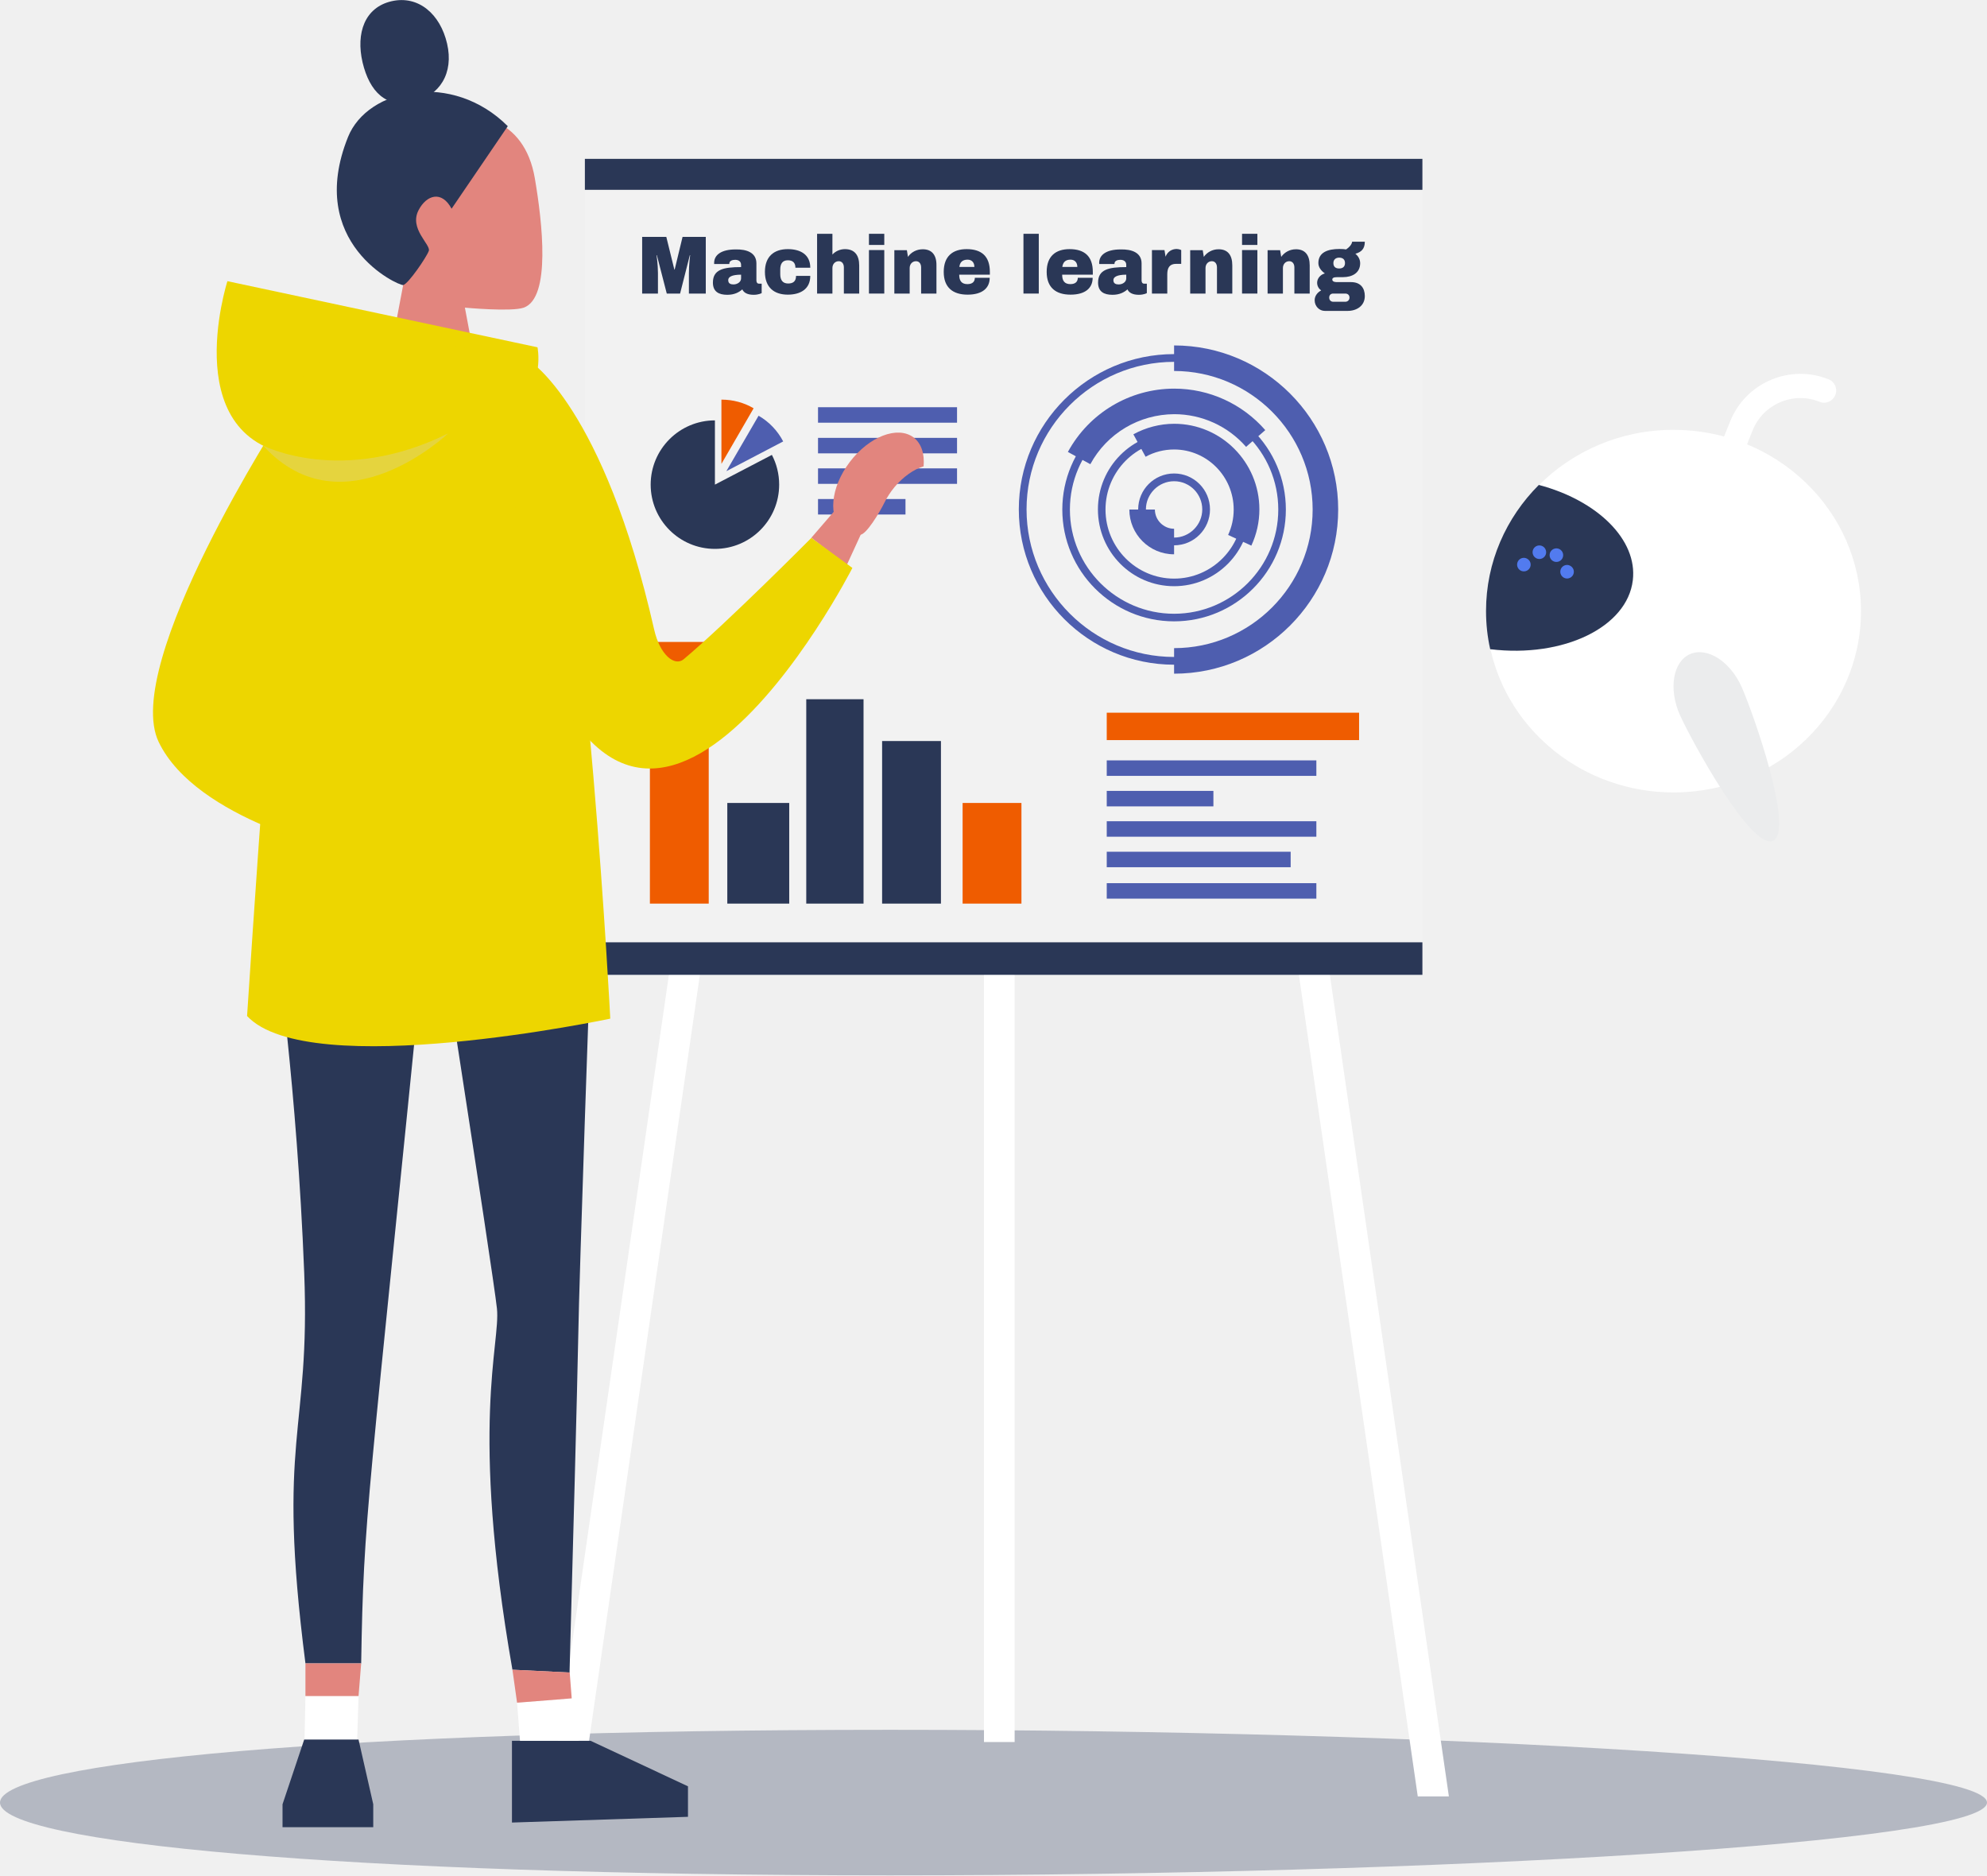
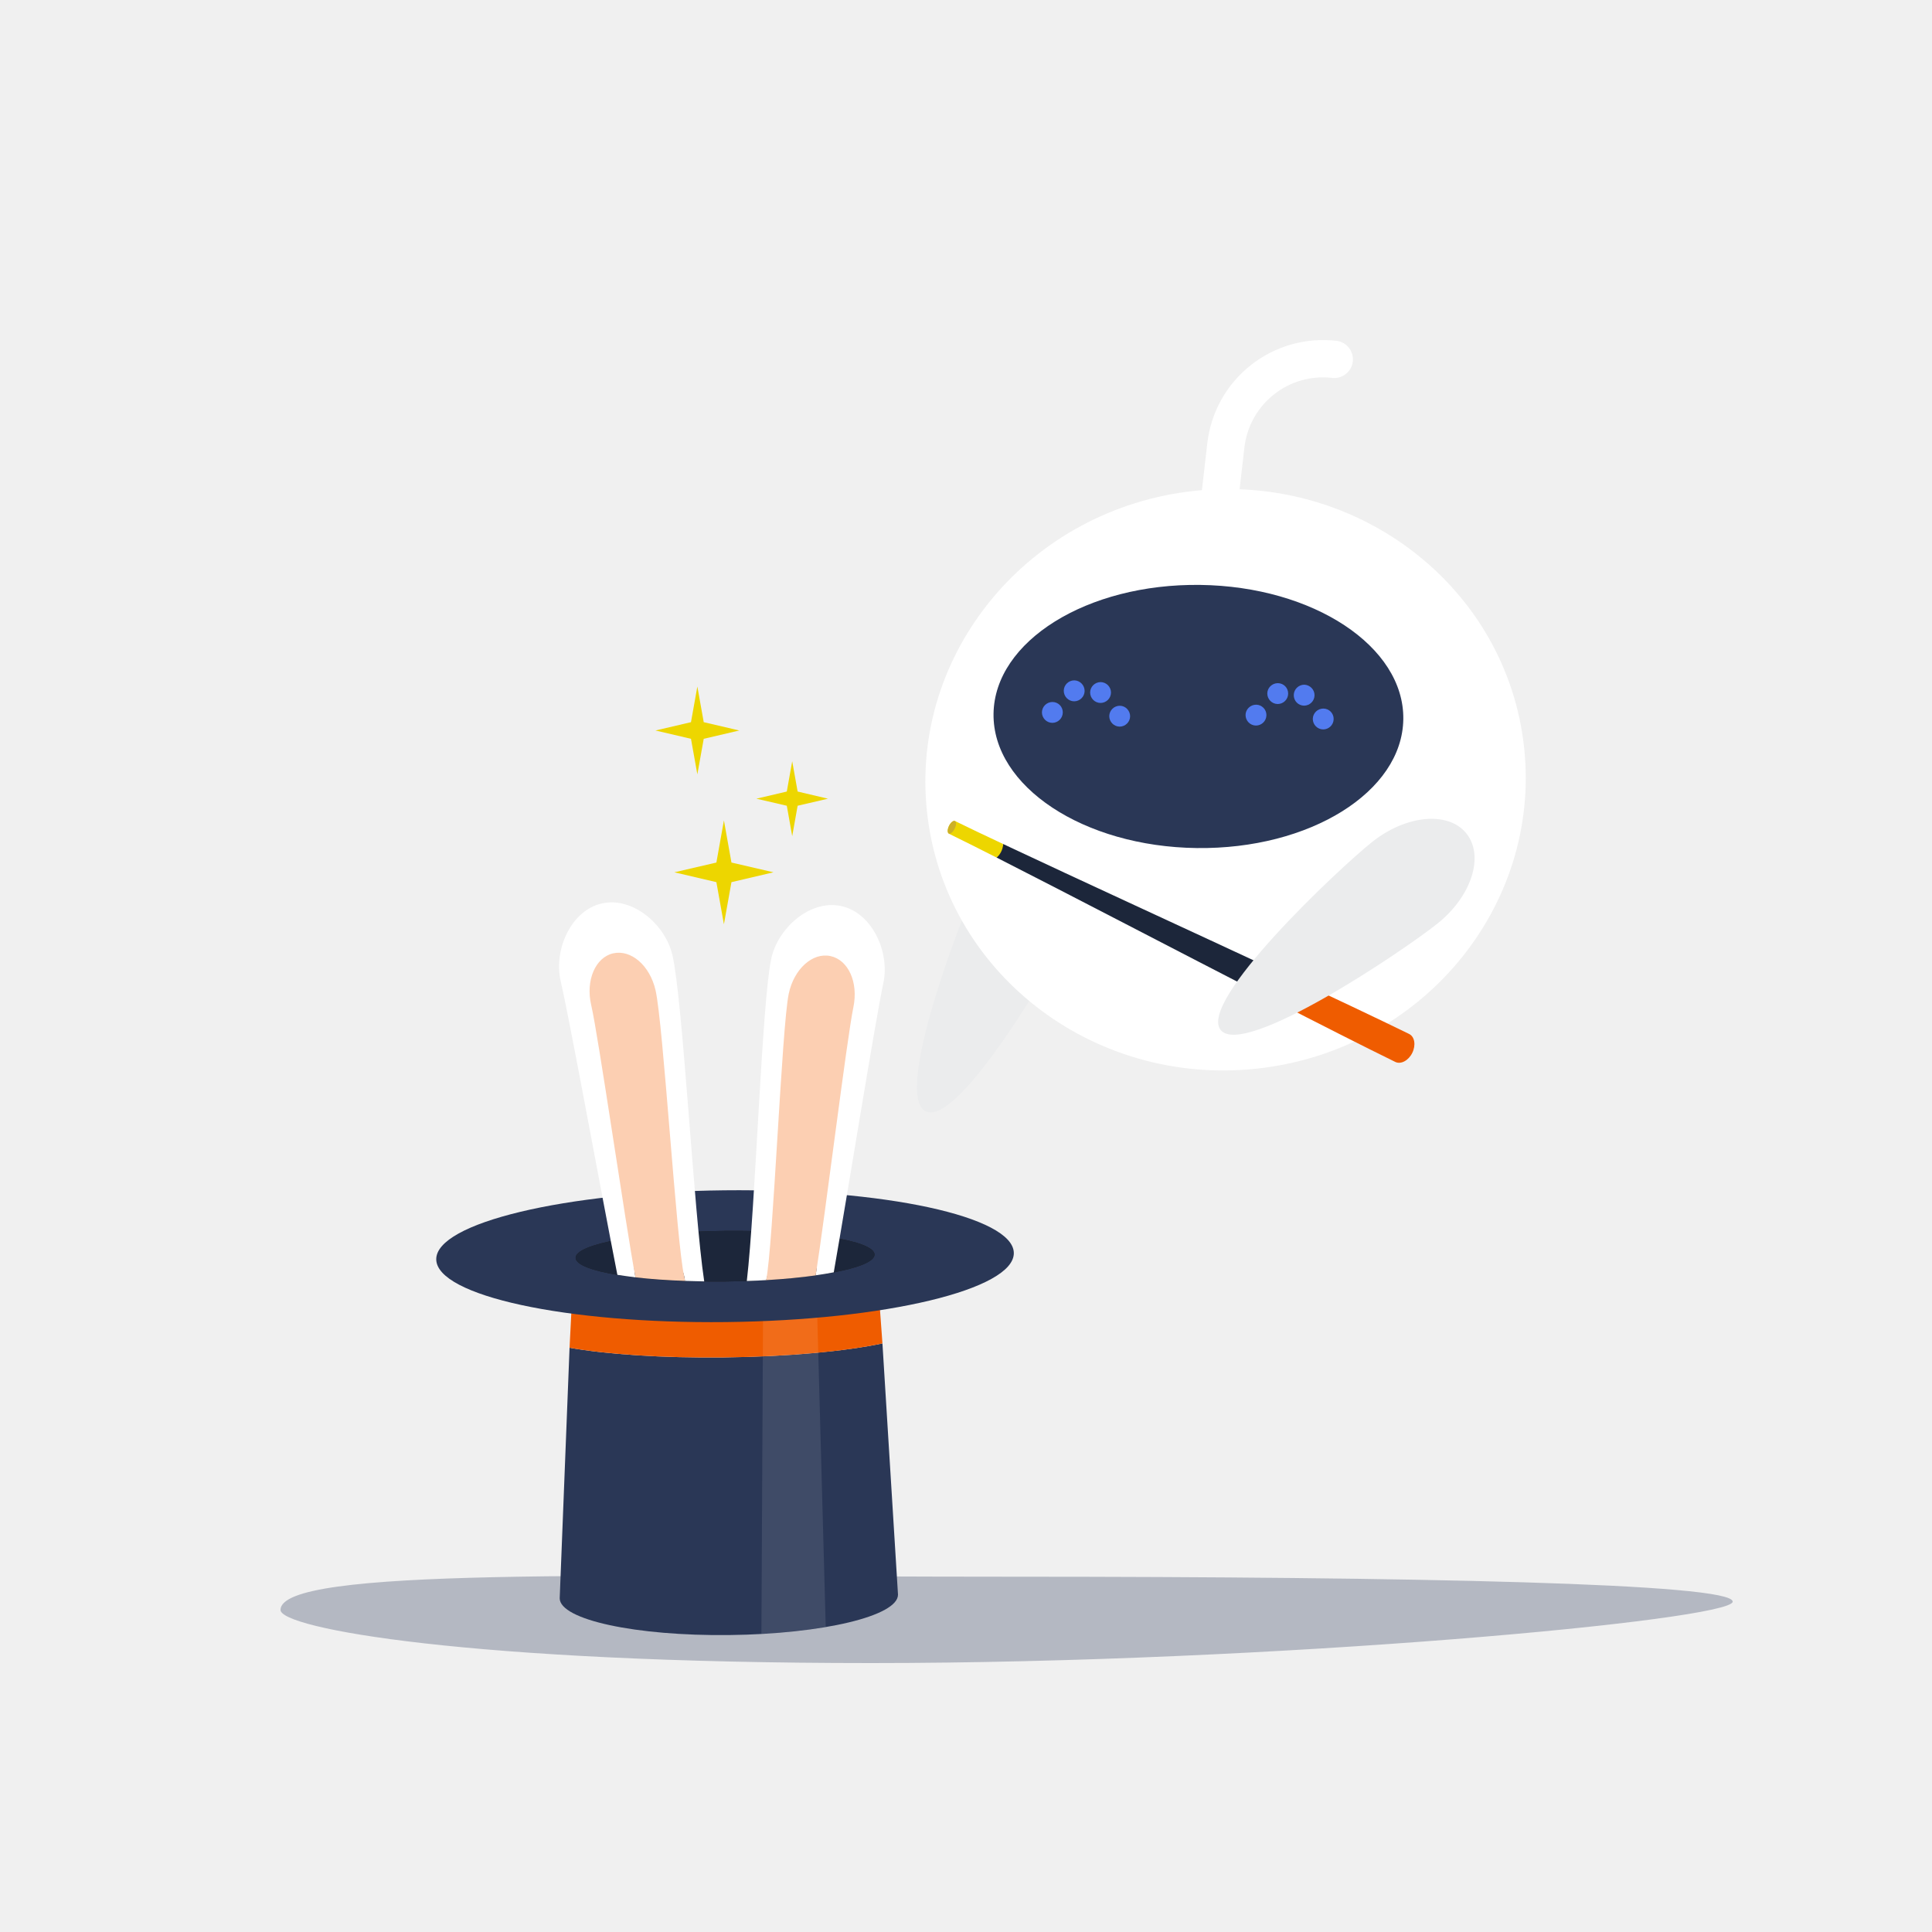
- <svg xmlns="http://www.w3.org/2000/svg" version="1.1" id="Layer_1" x="0px" y="0px" viewBox="0 0 1283.5 1211.2" style="enable-background:new 0 0 1283.5 1211.2;" xml:space="preserve">
+ <svg xmlns="http://www.w3.org/2000/svg" version="1.1" id="Layer_1" x="0px" y="0px" viewBox="0 0 2000 2000" style="enable-background:new 0 0 2000 2000;" xml:space="preserve">
  <style type="text/css">
	.st0{opacity:0.3;fill:#293657;enable-background:new    ;}
- 	.st1{fill:#FFFFFF;}
- 	.st2{fill:#F2F2F2;}
+ 	.st1{fill:#EBECED;}
+ 	.st2{fill:#FFFFFF;}
	.st3{fill:#2A3756;}
- 	.st4{fill:#4E5EAF;}
- 	.st5{fill:#EF5C00;}
- 	.st6{fill:#E2857E;}
+ 	.st4{fill:#527BEF;}
+ 	.st5{fill:#1C263A;}
+ 	.st6{fill:#EF5C00;}
	.st7{fill:#EDD600;}
- 	.st8{opacity:0.3;fill:#D3D1D1;enable-background:new    ;}
- 	.st9{fill:#527BEF;}
- 	.st10{fill:#EBECED;}
+ 	.st8{fill:#CCB027;}
+ 	.st9{fill:#DDD322;}
+ 	.st10{opacity:0.1;fill:#FFFFFF;enable-background:new    ;}
+ 	.st11{fill:#1E1E1E;}
+ 	.st12{fill:#FCCFB2;}
</style>
+   <path class="st0" d="M1793.7,1658c0,19-474.2,63.6-891.7,63.6s-611.6-36-611.6-55c0-44.6,338.5-34.4,756-34.4  S1793.7,1639,1793.7,1658z" />
  <g>
-     <path class="st0" d="M1283.5,1164.2c0,26-354.1,47-708.5,47s-575-21.1-575-47s220.5-47,575-47S1283.5,1138.2,1283.5,1164.2z" />
+     <path class="st1" d="M1112.4,953.8c-19.5,40.8-119.8,213-154,196.7s36.9-202.5,56.4-243.4s57.2-63.4,84.1-50.5   C1125.9,869.4,1131.9,912.9,1112.4,953.8L1112.4,953.8z" />
+     <path class="st2" d="M1577.8,774.2c17.6,165.2-106.5,313.9-277.2,332.1c-170.7,18.2-323.4-100.9-341-266.1s106.5-313.8,277.2-332.1   C1407.5,489.9,1560.2,609,1577.8,774.2z" />
    <g>
+       <path class="st2" d="M1346.7,717c-1.6,0.2-3.3,0.3-5.1,0.1c-32-3.7-60.7-19.6-80.7-44.8s-29.1-56.8-25.4-88.8l14.3-124.6    c3.7-32,19.6-60.7,44.8-80.7c25.2-20,56.8-29,88.8-25.4c10.6,1.2,18.2,10.8,17,21.4s-10.8,18.2-21.4,17    c-21.7-2.5-43.2,3.6-60.3,17.2c-17.1,13.6-28,33.1-30.5,54.8l-14.3,124.6c-2.5,21.8,3.6,43.2,17.2,60.3s33.1,28,54.8,30.5    c10.6,1.2,18.2,10.8,17,21.4C1362,709,1355.1,715.7,1346.7,717L1346.7,717z" />
      <g>
-         <polygon class="st1" points="355.2,1160.2 433.8,617.7 453.4,620.5 375.3,1160.2    " />
-         <polygon class="st1" points="915.8,1160.2 837.7,620.5 857.3,617.7 935.9,1160.2    " />
-         <rect x="635.6" y="619.1" class="st1" width="19.8" height="506" />
-       </g>
-       <g>
+         <path class="st3" d="M1452.7,744.5c-1,75.2-96.8,134.9-213.9,133.4s-211.3-63.8-210.3-139s96.8-134.9,213.9-133.4     C1359.5,607,1453.7,669.2,1452.7,744.5z" />
        <g>
-           <rect x="377.8" y="120.6" class="st2" width="541" height="491" />
-           <rect x="377.8" y="102.6" class="st3" width="541" height="20" />
-           <rect x="377.8" y="608.6" class="st3" width="541" height="21" />
+           <path class="st4" d="M1100.2,737.6c-0.1,6-5,10.7-10.9,10.7c-6-0.1-10.7-5-10.7-10.9c0.1-6,5-10.7,10.9-10.7      C1095.5,726.7,1100.3,731.6,1100.2,737.6L1100.2,737.6z" />
+           <path class="st4" d="M1169.9,741.5c-0.1,6-5,10.7-10.9,10.7c-6-0.1-10.7-5-10.7-10.9c0.1-6,5-10.7,10.9-10.7      S1169.9,735.6,1169.9,741.5L1169.9,741.5z" />
+           <path class="st4" d="M1150.1,717c-0.1,6-5,10.7-10.9,10.7c-6-0.1-10.7-5-10.7-10.9c0.1-6,5-10.7,10.9-10.7      C1145.4,706.2,1150.1,711.1,1150.1,717z" />
+           <path class="st4" d="M1122.8,715.3c-0.1,6-5,10.7-10.9,10.7c-6-0.1-10.7-5-10.7-11c0.1-6,5-10.7,10.9-10.7      C1118,704.4,1122.8,709.3,1122.8,715.3L1122.8,715.3z" />
        </g>
        <g>
-           <g>
-             <g>
-               <rect x="528.4" y="263" class="st4" width="89.8" height="10" />
-               <rect x="528.4" y="282.8" class="st4" width="89.8" height="10" />
-               <rect x="528.4" y="302.5" class="st4" width="89.8" height="10" />
-               <rect x="528.4" y="322.3" class="st4" width="56.5" height="10" />
-             </g>
-             <g>
-               <path class="st3" d="M461.8,313v-41.5c-22.9,0-41.5,18.6-41.5,41.5s18.6,41.5,41.5,41.5s41.5-18.6,41.5-41.5        c0-6.9-1.7-13.5-4.7-19.2L461.8,313L461.8,313z" />
-               <path class="st5" d="M486.8,263.7c-6.1-3.6-13.2-5.6-20.8-5.6v41.5L486.8,263.7L486.8,263.7z" />
-               <path class="st4" d="M490,268.5l-20.8,35.8l36.7-19.2C502.3,278.2,496.8,272.4,490,268.5L490,268.5z" />
-             </g>
-           </g>
-           <g>
-             <rect x="714.9" y="460.3" class="st5" width="163" height="17.7" />
-             <rect x="714.9" y="491.1" class="st4" width="135.4" height="10" />
-             <rect x="714.9" y="510.8" class="st4" width="68.9" height="10" />
-             <rect x="714.9" y="530.4" class="st4" width="135.4" height="10" />
-             <rect x="714.9" y="550.1" class="st4" width="118.8" height="10" />
-             <rect x="714.9" y="570.4" class="st4" width="135.4" height="10" />
-           </g>
-           <g>
-             <g>
-               <path class="st4" d="M758.4,352.2c-12.8,0-23.2-10.4-23.2-23.2s10.4-23.2,23.2-23.2s23.2,10.4,23.2,23.2        S771.2,352.2,758.4,352.2z M758.4,310.8c-10,0-18.2,8.2-18.2,18.2s8.2,18.2,18.2,18.2s18.2-8.2,18.2-18.2        S768.5,310.8,758.4,310.8z" />
-               <path class="st4" d="M758.4,378.6c-27.2,0-49.2-22.2-49.2-49.6s22.1-49.6,49.2-49.6s49.2,22.2,49.2,49.6        S785.6,378.6,758.4,378.6z M758.4,284.5c-24.4,0-44.3,20-44.3,44.6s19.9,44.6,44.3,44.6s44.3-20,44.3-44.6        S782.9,284.5,758.4,284.5z" />
-               <path class="st4" d="M758.4,401.3c-39.8,0-72.2-32.4-72.2-72.2s32.4-72.2,72.2-72.2s72.2,32.4,72.2,72.2        S798.2,401.3,758.4,401.3z M758.4,261.8c-37.1,0-67.3,30.2-67.3,67.3s30.2,67.3,67.3,67.3s67.3-30.2,67.3-67.3        S795.5,261.8,758.4,261.8z" />
-               <path class="st4" d="M758.4,429.3c-55.3,0-100.3-45-100.3-100.3s45-100.3,100.3-100.3s100.3,45,100.3,100.3        S813.7,429.3,758.4,429.3z M758.4,233.7c-52.6,0-95.3,42.8-95.3,95.3s42.8,95.3,95.3,95.3s95.3-42.8,95.3-95.3        S811,233.7,758.4,233.7L758.4,233.7z" />
-             </g>
-             <g>
-               <path class="st4" d="M758.4,358c-16,0-28.9-13-28.9-28.9H746c0,6.8,5.6,12.4,12.4,12.4V358L758.4,358z" />
-               <path class="st4" d="M808.3,352.4l-15-6.9c2.4-5.2,3.6-10.7,3.6-16.4c0-21.4-17.3-38.8-38.5-38.8c-6.4,0-12.8,1.6-18.4,4.7        l-7.9-14.5c8-4.4,17.2-6.8,26.4-6.8c30.3,0,55,24.8,55,55.3C813.5,337.2,811.7,345.1,808.3,352.4L808.3,352.4z" />
-               <path class="st4" d="M704.3,299.8l-14.5-7.9c13.7-25.2,40-40.9,68.7-40.9c22.6,0,44,9.8,58.8,26.8l-12.4,10.8        c-11.7-13.4-28.6-21.1-46.4-21.1C735.8,267.6,715.1,279.9,704.3,299.8L704.3,299.8z" />
-               <path class="st4" d="M758.4,435.1v-16.5c49.4,0,89.5-40.2,89.5-89.5s-40.2-89.5-89.5-89.5v-16.5c58.5,0,106,47.6,106,106        S816.9,435.1,758.4,435.1L758.4,435.1z" />
-             </g>
-           </g>
-           <g id="_3">
-             <g>
-               <rect x="621.8" y="518.6" class="st5" width="38" height="65" />
-               <rect x="569.8" y="478.6" class="st3" width="38" height="105" />
-               <rect x="520.8" y="451.6" class="st3" width="37" height="132" />
-               <rect x="469.8" y="518.6" class="st3" width="40" height="65" />
-               <rect x="419.8" y="414.6" class="st5" width="38" height="169" />
-             </g>
-           </g>
+           <path class="st4" d="M1311,740.4c-0.1,6-5,10.7-10.9,10.7c-6-0.1-10.7-5-10.7-10.9s5-10.7,10.9-10.7S1311.1,734.4,1311,740.4z" />
+           <path class="st4" d="M1380.6,744.4c-0.1,6-5,10.7-10.9,10.7c-6-0.1-10.7-5-10.7-10.9c0.1-6,5-10.7,10.9-10.7      C1375.9,733.5,1380.7,738.4,1380.6,744.4L1380.6,744.4z" />
+           <path class="st4" d="M1360.8,719.8c-0.1,6-5,10.7-10.9,10.7c-6-0.1-10.7-5-10.6-11s5-10.7,10.9-10.7      C1356.1,709,1360.9,713.9,1360.8,719.8L1360.8,719.8z" />
+           <path class="st4" d="M1333.5,718.1c-0.1,6-5,10.7-10.9,10.7c-6-0.1-10.7-5-10.7-10.9s5-10.7,10.9-10.7      C1328.8,707.2,1333.6,712.1,1333.5,718.1L1333.5,718.1z" />
        </g>
-       </g>
-       <g>
-         <path class="st3" d="M445,189.6v-13.2c0-5.5,0.8-11.6,0.8-11.6h-0.2l-6.3,24.8h-8.6l-6.4-24.8h-0.2c0,0,0.9,6,0.9,11.5v13.3     h-10.2V153h15.6l5.2,21.1h0.2l5.1-21.1h15v36.6H445L445,189.6z" />
-         <path class="st3" d="M488.6,170.1v11c0,1.2,0.5,2.1,1.6,2.1h1.8v6.1c0,0-1.8,1.1-5.2,1.1c-4,0-6.4-1.4-7.3-3.5     c-2.2,1.9-5.1,3.5-9.7,3.5c-5.5,0-9.3-2-9.3-7.9c0-8.4,6.7-10,18.2-10v-1.4c0-2.3-1.7-3.3-3.8-3.3c-1.8,0-3.8,0.6-3.8,2.5v0.2     h-9.8c0-0.3,0-0.5,0-0.7c0-5.2,4.7-8.7,13.8-8.7C482.2,160.9,488.6,163.1,488.6,170.1L488.6,170.1z M470.4,181     c0,2.2,1.7,2.7,3.4,2.7c2.5,0,4.9-1.6,4.9-3.9v-2.4C472.7,177.4,470.3,178.9,470.4,181L470.4,181z" />
-         <path class="st3" d="M523.4,172.9h-9.6c0-3.3-1.8-4.8-4.9-4.8c-3.5,0-4.9,2.3-4.9,6v3c0,3.7,1.5,6,5.1,6c3.2,0,5.1-1.4,5.1-4.9     h9.2c0,8.6-6.5,12.1-14.5,12.1c-9,0-14.8-4.8-14.8-14.7s5.8-14.7,14.8-14.7C516.9,160.9,523.4,164.3,523.4,172.9L523.4,172.9z" />
-         <path class="st3" d="M545.8,160.9c6.2,0,9.2,3.9,9.2,10.5v18.2h-9.9v-16.9c0-2.3-1.2-4-3.3-4c-2.5,0-4.1,2-4.1,4.4v16.5h-9.9V151     h9.9v13.4C539.7,162.2,542.7,160.9,545.8,160.9L545.8,160.9z" />
-         <path class="st3" d="M561.3,158.2V151h9.9v7.2H561.3z M561.3,189.6v-28.1h9.9v28.1H561.3z" />
-         <path class="st3" d="M604.9,171.4v18.2H595v-16.9c0-2.3-1.2-4-3.3-4c-2.5,0-4.1,2-4.1,4.4v16.5h-9.9v-28h8.1l0.7,4.3     c2-3,5.6-4.9,9.4-4.9C602,160.9,605,164.8,604.9,171.4L604.9,171.4z" />
-         <path class="st3" d="M639.4,175.6v1.8h-19.8c0,3.9,1.5,6.1,5.3,6.1c3.5,0,4.8-1.8,4.8-4.1h9.6c0,6.7-4.8,10.9-14.3,10.9     s-15.4-4.6-15.4-14.7s5.8-14.7,14.8-14.7C634,160.9,639.4,165.5,639.4,175.6L639.4,175.6z M619.7,172.4h9.7     c0-2.9-1.7-4.7-4.4-4.7C621.6,167.7,620,169.5,619.7,172.4L619.7,172.4z" />
-         <path class="st3" d="M661.1,189.6V151h9.9v38.6H661.1z" />
-         <path class="st3" d="M705.9,175.6v1.8h-19.8c0,3.9,1.5,6.1,5.3,6.1c3.5,0,4.8-1.8,4.8-4.1h9.6c0,6.7-4.8,10.9-14.3,10.9     s-15.4-4.6-15.4-14.7s5.8-14.7,14.8-14.7C700.5,160.9,705.9,165.5,705.9,175.6L705.9,175.6z M686.2,172.4h9.7     c0-2.9-1.7-4.7-4.4-4.7C688.1,167.7,686.6,169.5,686.2,172.4L686.2,172.4z" />
-         <path class="st3" d="M737.4,170.1v11c0,1.2,0.5,2.1,1.6,2.1h1.8v6.1c0,0-1.8,1.1-5.2,1.1c-4,0-6.4-1.4-7.3-3.5     c-2.2,1.9-5.1,3.5-9.7,3.5c-5.5,0-9.3-2-9.3-7.9c0-8.4,6.7-10,18.2-10v-1.4c0-2.3-1.7-3.3-3.8-3.3c-1.8,0-3.8,0.6-3.8,2.5v0.2     h-9.8c-0.1-0.3-0.1-0.5-0.1-0.7c0-5.2,4.7-8.7,13.8-8.7C731,160.9,737.4,163.1,737.4,170.1L737.4,170.1z M719.2,181     c0,2.2,1.7,2.7,3.4,2.7c2.6,0,4.9-1.6,4.9-3.9v-2.4C721.6,177.4,719.1,178.9,719.2,181L719.2,181z" />
-         <path class="st3" d="M763,161.5v8.9h-3.2c-4.3,0-5.8,2.5-5.8,6.8v12.4h-9.9v-28.1h8.1l0.7,4.3c1.2-3.3,4.1-5,7.2-5     C761.9,160.9,763,161.5,763,161.5L763,161.5z" />
-         <path class="st3" d="M796,171.4v18.2h-9.9v-16.9c0-2.3-1.2-4-3.3-4c-2.5,0-4.1,2-4.1,4.4v16.5h-9.9v-28h8.1l0.7,4.3     c2.1-3,5.6-4.9,9.4-4.9C793.1,160.9,796,164.8,796,171.4L796,171.4z" />
-         <path class="st3" d="M802.3,158.2V151h9.9v7.2H802.3z M802.3,189.6v-28.1h9.9v28.1H802.3z" />
-         <path class="st3" d="M846,171.4v18.2h-9.9v-16.9c0-2.3-1.2-4-3.3-4c-2.5,0-4.1,2-4.1,4.4v16.5h-9.9v-28h8.1l0.7,4.3     c2.1-3,5.6-4.9,9.4-4.9C843,160.9,846,164.8,846,171.4L846,171.4z" />
-         <path class="st3" d="M875.5,163.9c1.9,1.5,3.1,3.7,3.1,6.1c0,6.3-5.2,9-11.1,9h-3.8c-2.3,0-3.1,0.6-3.1,1.5s0.6,1.7,3.1,1.7h9     c6.1,0,8.9,3.8,8.9,9c0,6.3-5.2,9.6-11.1,9.6h-14.7c-3.6,0-6.6-3-6.6-6.9c0-2.9,2-5.2,4.2-6.3c-1.6-1.2-2.6-2.9-2.6-5     c0-2.8,2.2-5.3,5-6c-2.4-1.7-4.2-4-4.2-6.7c0-7,6.2-9.1,13.6-9.1c2,0,3.2,0.1,4.3,0.3c3.9-2.6,3.9-5,3.9-5h8.2     C881.6,160.8,879.3,162.8,875.5,163.9L875.5,163.9z M858.6,192.2c0,1.7,1.2,2.7,2.6,2.7h7.8c1.4,0,2.7-1,2.7-2.7     s-1.2-2.6-2.7-2.6h-7.8C859.7,189.6,858.6,190.5,858.6,192.2L858.6,192.2z M861.3,169.9c0,2.4,1.4,3.5,3.7,3.5s3.8-1.1,3.8-3.5     s-1.5-3.5-3.8-3.5C862.9,166.4,861.3,167.6,861.3,169.9z" />
-       </g>
-     </g>
-     <g id="_02_3_4">
-       <g id="_02_Standing">
-         <g id="leg">
-           <path class="st3" d="M273.7,534.4c0,0,44.9,287.9,47.3,310.7c2.4,22.8-17.7,74.9,10,233.3l36.9,1.8      c1.9-68.4,5.1-188.4,5.6-216.2c0.6-39.5,8-248.7,8-248.7S296.3,479.6,273.7,534.4L273.7,534.4z" />
-           <g>
-             <polygon class="st3" points="444.4,1173.4 330.7,1177.1 330.7,1124.3 381.5,1124.3 444.4,1153.7      " />
-             <polygon class="st1" points="335.9,1124.3 373.9,1124.3 369.3,1096.9 334,1099.7      " />
-             <polygon class="st6" points="369.3,1096.9 334,1099.7 331,1078.4 368,1080.2      " />
-           </g>
-         </g>
-         <g id="hoodie">
-           <g id="head">
-             <path class="st6" d="M281.5,76.3c24-6.1,57.2-1.2,64,39c4.8,28.2,10.5,77.1-7.2,83.4c-7.9,2.8-38,0-38,0l6.3,33.5h-55.3l9.1-48       C260.4,184.1,202.4,96.3,281.5,76.3L281.5,76.3z" />
-             <path class="st3" d="M328,81.5l-36.3,53.3c-6.4-12-16.2-8.9-21.3,0.9c-6.3,12,7.9,22.2,6.6,26.3c-1.4,4-13.4,21.6-16.6,22.1       c-3.2,0.4-63.2-26.9-35.6-95.6C237.5,56.8,292.2,45.7,328,81.5L328,81.5z" />
-             <path class="st3" d="M288.8,28.2c4.4,19.1-4.7,33.7-22,37.7s-28.1-6.6-32.6-25.6c-4.4-19,1.4-35.5,18.7-39.5       C270.3-3.2,284.4,9.1,288.8,28.2L288.8,28.2z" />
-           </g>
-           <path class="st7" d="M347.2,224.3l-200.3-42.7c0,0-34.7,108.1,51.2,113.2c51.4,3,109.7-11.5,136.1-32.7      C352,247.8,347.2,224.3,347.2,224.3L347.2,224.3z" />
-         </g>
-       </g>
-       <g id="_02_Front">
-         <g id="leg-2">
-           <path class="st3" d="M178.4,610.4c0,0,13.4,92.1,18.1,211.5c4.1,104.7-18.1,105.2,0.8,252.4h36c1.6-96.7,3.9-96.5,43.2-489      C276.6,585.3,200.4,555.4,178.4,610.4L178.4,610.4z" />
-           <polygon class="st1" points="230.1,1143.5 196.5,1133.6 197.3,1095.4 231.6,1095.4     " />
-           <polygon class="st6" points="197.3,1095.4 231.6,1095.4 233.3,1074.3 197.3,1074.3     " />
-           <polygon class="st3" points="241.1,1180.1 182.5,1180.1 182.5,1165.3 196.5,1123.5 231.6,1123.5 241.1,1165.3     " />
-         </g>
-         <g id="hoodie-2">
-           <path class="st7" d="M192.5,250.1c-12.1,83.6-32.9,406.1-32.9,406.1c40,42.9,234.6,1.7,234.6,1.7s-14.4-281.3-43.8-405.3      C342.3,218.5,208.3,203.7,192.5,250.1L192.5,250.1z" />
-         </g>
-       </g>
-       <path class="st7" d="M182.5,267.7c0,0-104.3,160.9-80,211.5S221.6,550,221.6,550l-9.8-255L182.5,267.7L182.5,267.7z" />
-       <path class="st8" d="M170,287.8c0,0,50.8,26.2,119.5-7.9C289.5,279.9,221.6,344.6,170,287.8L170,287.8z" />
-       <g id="hand">
-         <polygon class="st6" points="546.9,365.1 559.8,337 542.3,326.2 524.1,347.3    " />
-         <path class="st7" d="M341.7,232.8c0,0,48.1,29.4,80.9,174c3.7,16.2,13.2,23.8,19,19c28.2-23.7,82.5-78.4,82.5-78.4l26.5,19.4     c0,0-143.8,281.8-214.9,14.2C325.7,342.8,341.7,232.9,341.7,232.8L341.7,232.8z" />
-         <path class="st6" d="M548.9,298.4c-12.5,16.5-14.3,36.1-4,43.9c3,2.3,6.7,3.2,10.7,3.1c4-0.1,12.5-14.3,15.7-20.8     c1.6-3.3,3.8-6.7,6.5-10c5.8-6.9,12.7-11.6,18.8-13.4c0.7-8-1.4-14.8-6.5-18.7C579.8,274.8,561.4,281.9,548.9,298.4z" />
      </g>
    </g>
    <g>
      <g>
-         <path class="st1" d="M1127.8,383.3c-0.7-0.1-1.3-0.2-2-0.5c-12.1-4.9-21.6-14.2-26.7-26.2s-5.3-25.3-0.4-37.4l18.9-47.1     c4.9-12.1,14.2-21.6,26.2-26.7s25.3-5.3,37.4-0.4c4,1.6,6,6.2,4.3,10.2c-1.7,4-6.2,6-10.2,4.3c-8.2-3.3-17.2-3.2-25.4,0.3     c-8.2,3.5-14.5,9.9-17.8,18.2l-18.9,47.1c-3.3,8.2-3.2,17.2,0.3,25.4s9.9,14.5,18.2,17.8c4,1.6,6,6.2,4.3,10.2     C1134.6,381.8,1131.2,383.7,1127.8,383.3L1127.8,383.3z" />
-         <g>
-           <g>
-             <path class="st1" d="M1081,277.6c-34.1,0-64.9,13.7-86.9,35.7c37.7,10,63.8,35.3,60.7,61.6c-3.6,30.2-44.8,50.2-91.8,44.5       c-0.1,0-0.1,0-0.2,0c11.7,52.8,60.2,92.4,118.3,92.4c66.8,0,121-52.4,121-117.1S1147.8,277.6,1081,277.6L1081,277.6z" />
-             <path class="st3" d="M1054.7,374.8c3.2-26.2-22.9-51.6-60.7-61.6c-21.1,21.1-34.1,49.8-34.1,81.4c0,8.5,0.9,16.7,2.7,24.7       c0.1,0,0.1,0,0.2,0C1010,425,1051.1,405,1054.7,374.8L1054.7,374.8z" />
-           </g>
-           <g>
-             <path class="st9" d="M988.7,365.2c-0.3,2.4-2.5,4.1-4.9,3.8s-4.1-2.5-3.8-4.9c0.3-2.4,2.5-4.1,4.9-3.8       C987.3,360.7,989,362.8,988.7,365.2z" />
-             <path class="st9" d="M1016.6,369.8c-0.3,2.4-2.5,4.1-4.9,3.8s-4.1-2.5-3.8-4.9c0.3-2.4,2.5-4.1,4.9-3.8       C1015.2,365.3,1016.9,367.4,1016.6,369.8z" />
-             <path class="st9" d="M1009.7,359.1c-0.3,2.4-2.5,4.1-4.9,3.8s-4.1-2.5-3.8-4.9c0.3-2.4,2.5-4.1,4.9-3.8       S1010,356.7,1009.7,359.1z" />
-             <path class="st9" d="M998.7,357.2c-0.3,2.4-2.5,4.1-4.9,3.8s-4.1-2.5-3.8-4.9c0.3-2.4,2.5-4.1,4.9-3.8S999,354.8,998.7,357.2z" />
-           </g>
-         </g>
+         <path class="st5" d="M1315.9,1034.3c-96.7-49.7-209.7-108.7-284.3-146.6c1.4-1.8,2.9-4,4.1-6.6c1.3-2.6,2.2-5.1,2.7-7.4     c75.7,35.7,191.6,88.8,290.2,134.8c-1.7,4-3.6,8.1-5.6,12.2C1320.7,1025.5,1318.3,1030,1315.9,1034.3L1315.9,1034.3z" />
+         <path class="st6" d="M1462,1089.9c-3.9,8-11.8,12.2-17.6,9.4c-33.7-16.5-79-39.5-128.6-65c2.4-4.3,4.8-8.8,7.1-13.5     c2-4.1,3.9-8.2,5.6-12.2c50.5,23.5,96.4,45.2,130.1,61.7C1464.5,1073.1,1465.9,1081.9,1462,1089.9L1462,1089.9z" />
      </g>
-       <path class="st10" d="M1125.1,443.9c7.4,16.7,34.2,92.9,20.2,99.1s-52.7-64.6-60.2-81.3c-7.4-16.7-4.5-34.3,6.5-39.2    C1102.7,417.6,1117.7,427.1,1125.1,443.9L1125.1,443.9z" />
+       <path class="st7" d="M989,850.1c13.2,6.5,30,14.5,49.4,23.6c-0.1,6.3-3.7,11.8-6.8,14c-19.2-9.7-35.8-18.1-49-24.5    C978.1,860.9,984.5,847.9,989,850.1z" />
+       <path class="st8" d="M982.2,862.9c1.6,0.8,4.4-1.5,6.1-5.1c1.8-3.6,1.9-7.1,0.2-7.9c-1.6-0.8-4.4,1.5-6.1,5.1    C980.7,858.6,980.6,862.1,982.2,862.9L982.2,862.9z" />
+       <path class="st9" d="M1339.6,1013.6l-14-6.5c-2.6,10.4-6.9,18.1-12.6,25.7l13.8,7.1C1333,1033.1,1337.2,1023.8,1339.6,1013.6    L1339.6,1013.6z" />
+     </g>
+     <path class="st1" d="M1487.9,956.2c-35.3,28.2-200.6,139.6-224.3,110c-23.6-29.6,121.4-166.3,156.7-194.5   c35.3-28.2,79.1-32.2,97.7-8.9C1536.8,886.2,1523.3,928,1487.9,956.2L1487.9,956.2z" />
+   </g>
+   <g>
+     <g>
+       <path class="st3" d="M913.5,1390.7c-38.3,8.1-97.5,13.7-164.2,14.5c-64,0.7-121.2-3.2-159.7-10l-10.2,259.4    c0.2,22.1,78.8,39.1,175.5,38s174.9-19.8,174.7-41.9L913.5,1390.7L913.5,1390.7z" />
+       <path class="st6" d="M594.8,1292.6l-5.2,102.6c38.5,6.8,95.8,10.7,159.7,10c66.6-0.7,125.9-6.3,164.2-14.5l-7.4-101.5    L594.8,1292.6L594.8,1292.6z" />
+     </g>
+     <path class="st10" d="M790,1339.7l-1.8,351.8c24.4-1.3,46.9-3.8,66.6-7.2l-9.5-348.5C828.4,1337.6,809.8,1338.9,790,1339.7   L790,1339.7z" />
+     <path class="st3" d="M1049.5,1297.1c0.4,37.7-133.1,69.7-298.2,71.5s-299.3-27.2-299.7-64.9c-0.4-37.7,133.1-69.7,298.2-71.5   C914.9,1230.4,1049.1,1259.4,1049.5,1297.1L1049.5,1297.1z" />
+     <path class="st11" d="M905.3,1298.7c0.2,14.5-69,26.9-154.4,27.9c-85.4,0.9-154.8-10-155-24.5s69-26.9,154.4-27.9   C835.7,1273.3,905.1,1284.2,905.3,1298.7z" />
+     <path class="st5" d="M905.3,1298.7c0.2,14.5-69,26.9-154.4,27.9c-85.4,0.9-154.8-10-155-24.5s69-26.9,154.4-27.9   C835.7,1273.3,905.1,1284.2,905.3,1298.7z" />
+     <g>
+       <path class="st2" d="M844.4,1320.2c6.7-0.9,13-2,18.7-3.1c15.6-89.2,42.7-258.6,51.4-299.8c6.8-32.1-11.9-72.7-44-79.4    c-32.1-6.8-65.5,22.9-72.2,55c-9.7,45.9-16.2,256-25.2,333.2c6.9-0.2,13.6-0.6,20.1-0.9C800.4,1290.3,854.1,1259,844.4,1320.2    L844.4,1320.2z" />
+       <path class="st2" d="M708.2,1320.9c0.4,1.8,0.7,3.5,0.9,5.1c6.5,0.2,13.1,0.4,19.9,0.5c-10.9-72.3-22.1-291-32.9-337.7    c-7.4-32-41.4-60.9-73.3-53.5c-32,7.4-49.8,48.3-42.4,80.3c9.7,41.9,41.5,216.8,58.7,304.1c5.8,0.9,12,1.8,18.7,2.6    C647.5,1267.6,700.2,1286.4,708.2,1320.9L708.2,1320.9z" />
+       <path class="st12" d="M859.6,989.7c-18.5-3.9-37.7,13.4-43.1,39c-7.3,34.7-16.1,261.7-23.4,296.5c18.8-1.1,36.1-2.8,51.3-4.9    c9.7-61.2,32.4-246.2,39-277.5C888.8,1016.8,878.1,993.6,859.6,989.7L859.6,989.7z" />
+       <path class="st12" d="M678.6,1025c-6-25.8-25.5-42.3-43.9-38.1s-28.6,28.1-22.7,53.5c7.5,32.2,35.5,227.2,45.8,281.9    c15.2,1.8,32.5,3,51.3,3.7c-0.2-1.7-0.5-3.3-0.9-5.1C700.2,1286.4,686.6,1059.5,678.6,1025L678.6,1025z" />
    </g>
  </g>
+   <g>
+     <polygon class="st7" points="749.4,956.8 757.2,913.2 800.7,903 757.2,892.9 749.4,849.3 741.6,892.9 698.1,903 741.6,913.2  " />
+     <polygon class="st7" points="721.9,801.6 728.5,764.8 765.3,756.2 728.5,747.6 721.9,710.7 715.3,747.6 678.5,756.2 715.3,764.8     " />
+     <polygon class="st7" points="820.1,865.6 825.7,834.1 857.1,826.8 825.7,819.4 820.1,788 814.5,819.4 783,826.8 814.5,834.1  " />
+   </g>
</svg>
